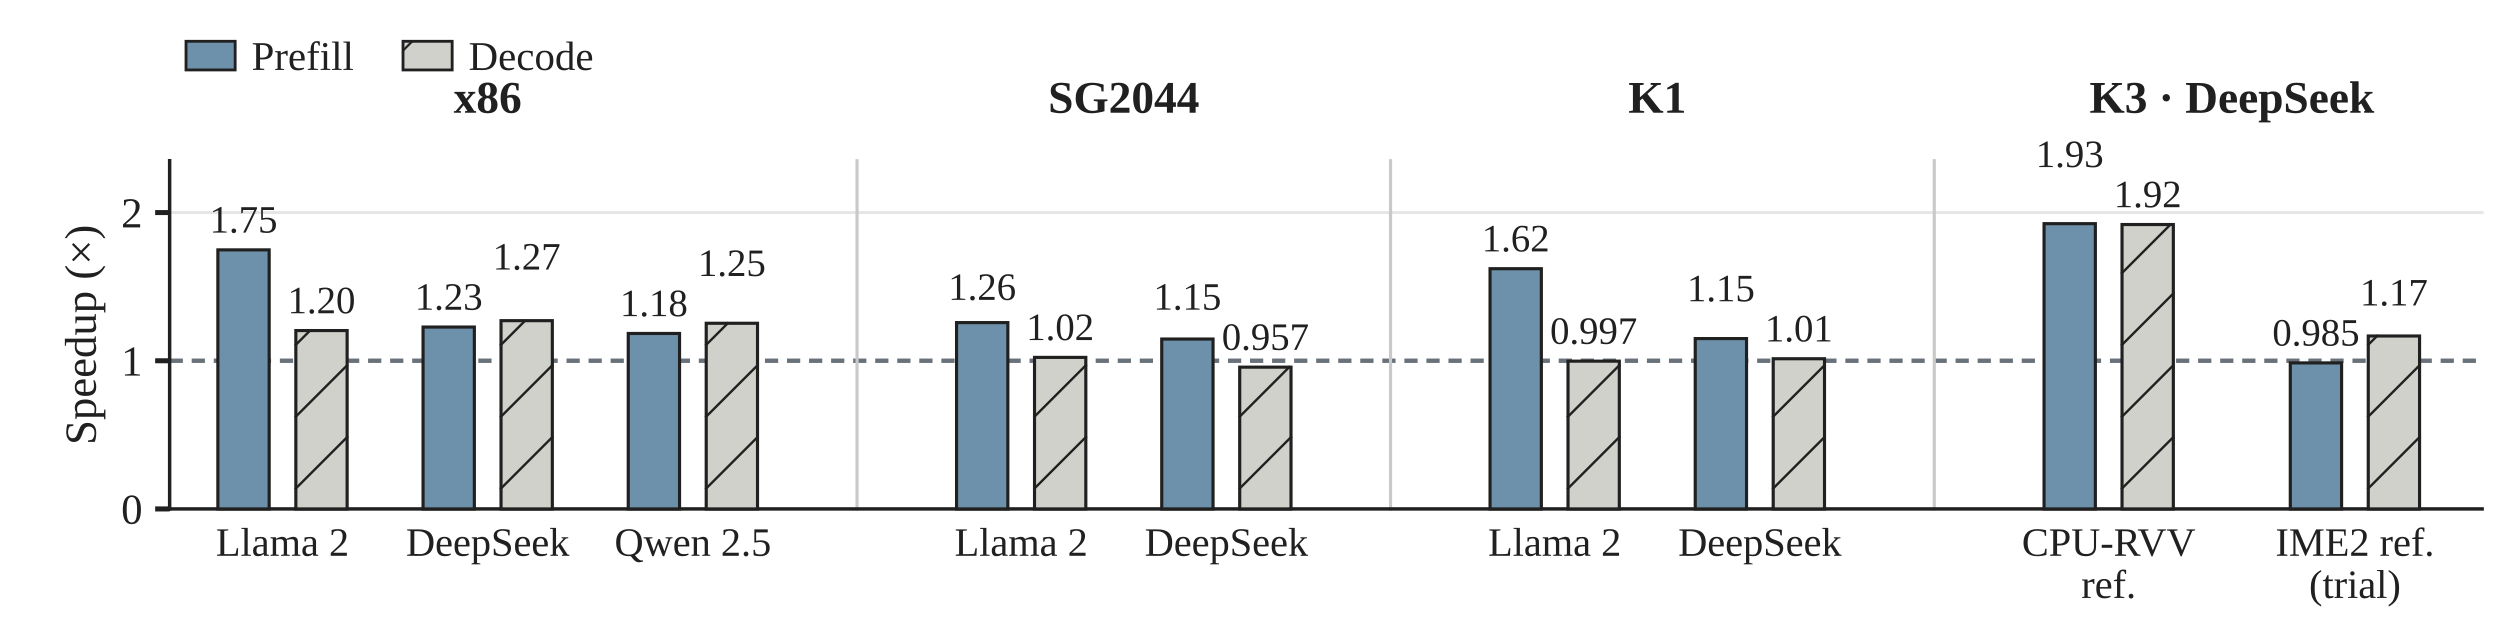
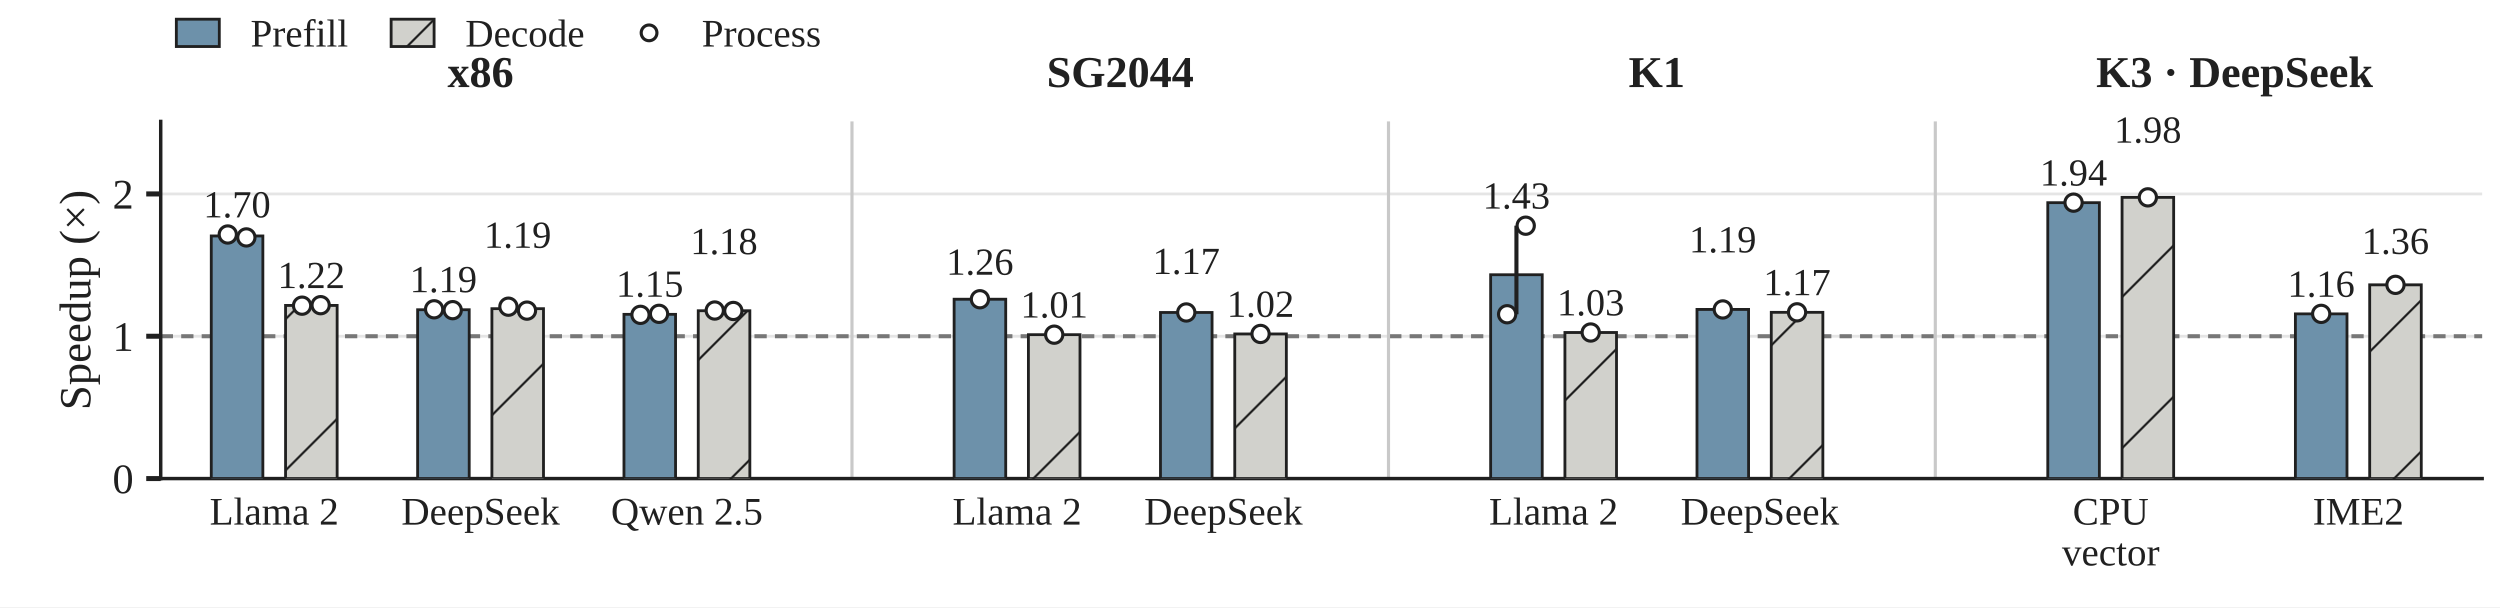
- <svg xmlns="http://www.w3.org/2000/svg" xmlns:xlink="http://www.w3.org/1999/xlink" width="396.85pt" height="102.047pt" viewBox="0 0 396.85 102.047" version="1.1">
+ <svg xmlns="http://www.w3.org/2000/svg" xmlns:xlink="http://www.w3.org/1999/xlink" width="396.85pt" height="96.378pt" viewBox="0 0 396.85 96.378" version="1.1">
  <defs>
    <style type="text/css">*{stroke-linejoin: round; stroke-linecap: butt}</style>
  </defs>
  <g id="figure_1">
    <g id="patch_1">
-       <path d="M 0 102.047 L 396.85 102.047 L 396.85 0 L 0 0 z " style="fill: #ffffff" />
+       <path d="M 0 96.378 L 396.85 96.378 L 396.85 0 L 0 0 z " style="fill: #ffffff" />
    </g>
    <g id="axes_1">
      <g id="patch_2">
-         <path d="M 26.929 80.787 L 394.016 80.787 L 394.016 25.512 L 26.929 25.512 z " style="fill: #ffffff" />
-       </g>
-       <g id="line2d_1">
-         <path d="M 26.929 33.744 L 394.016 33.744 " style="fill: none; stroke: #e5e5e5; stroke-width: 0.45; stroke-linecap: square" />
-       </g>
-       <g id="line2d_2">
-         <path d="M 26.929 57.266 L 394.016 57.266 " style="fill: none; stroke-dasharray: 2.1,1.4; stroke-dashoffset: 0; stroke: #69717a; stroke-width: 0.7" />
+         <path d="M 25.512 75.969 L 394.016 75.969 L 394.016 19.276 L 25.512 19.276 z " style="fill: #ffffff" />
      </g>
      <g id="matplotlib.axis_1">
        <g id="xtick_1">
+           <g id="line2d_1" />
+           <g id="text_1">
+             <text style="font-size: 6.2px; font-family: 'Liberation Serif'; text-anchor: middle; fill: #202020" x="43.528" y="83.271" transform="rotate(-0 43.52756 83.27072)">Llama 2</text>
+           </g>
+         </g>
+         <g id="xtick_2">
+           <g id="line2d_2" />
+           <g id="text_2">
+             <text style="font-size: 6.2px; font-family: 'Liberation Serif'; text-anchor: middle; fill: #202020" x="76.283" y="83.271" transform="rotate(-0 76.28347 83.27072)">DeepSeek</text>
+           </g>
+         </g>
+         <g id="xtick_3">
          <g id="line2d_3" />
-           <g id="text_1">
-             <text style="font-size: 6.4px; font-family: 'Liberation Serif'; text-anchor: middle; fill: #202020" x="44.844" y="88.228" transform="rotate(-0 44.84374 88.2284)">Llama 2</text>
-           </g>
-         </g>
-         <g id="xtick_2">
+           <g id="text_3">
+             <text style="font-size: 6.2px; font-family: 'Liberation Serif'; text-anchor: middle; fill: #202020" x="109.039" y="83.271" transform="rotate(-0 109.0394 83.27072)">Qwen 2.5</text>
+           </g>
+         </g>
+         <g id="xtick_4">
          <g id="line2d_4" />
-           <g id="text_2">
-             <text style="font-size: 6.4px; font-family: 'Liberation Serif'; text-anchor: middle; fill: #202020" x="77.416" y="88.228" transform="rotate(-0 77.41576 88.2284)">DeepSeek</text>
-           </g>
-         </g>
-         <g id="xtick_3">
+           <g id="text_4">
+             <text style="font-size: 6.2px; font-family: 'Liberation Serif'; text-anchor: middle; fill: #202020" x="161.449" y="83.271" transform="rotate(-0 161.4488 83.27072)">Llama 2</text>
+           </g>
+         </g>
+         <g id="xtick_5">
          <g id="line2d_5" />
-           <g id="text_3">
-             <text style="font-size: 6.4px; font-family: 'Liberation Serif'; text-anchor: middle; fill: #202020" x="109.988" y="88.228" transform="rotate(-0 109.9878 88.2284)">Qwen 2.5</text>
-           </g>
-         </g>
-         <g id="xtick_4">
+           <g id="text_5">
+             <text style="font-size: 6.2px; font-family: 'Liberation Serif'; text-anchor: middle; fill: #202020" x="194.205" y="83.271" transform="rotate(-0 194.2047 83.27072)">DeepSeek</text>
+           </g>
+         </g>
+         <g id="xtick_6">
          <g id="line2d_6" />
-           <g id="text_4">
-             <text style="font-size: 6.4px; font-family: 'Liberation Serif'; text-anchor: middle; fill: #202020" x="162.103" y="88.228" transform="rotate(-0 162.103 88.2284)">Llama 2</text>
-           </g>
-         </g>
-         <g id="xtick_5">
+           <g id="text_6">
+             <text style="font-size: 6.2px; font-family: 'Liberation Serif'; text-anchor: middle; fill: #202020" x="246.614" y="83.271" transform="rotate(-0 246.6142 83.27072)">Llama 2</text>
+           </g>
+         </g>
+         <g id="xtick_7">
          <g id="line2d_7" />
-           <g id="text_5">
-             <text style="font-size: 6.4px; font-family: 'Liberation Serif'; text-anchor: middle; fill: #202020" x="194.675" y="88.228" transform="rotate(-0 194.675 88.2284)">DeepSeek</text>
-           </g>
-         </g>
-         <g id="xtick_6">
+           <g id="text_7">
+             <text style="font-size: 6.2px; font-family: 'Liberation Serif'; text-anchor: middle; fill: #202020" x="279.37" y="83.271" transform="rotate(-0 279.3701 83.27072)">DeepSeek</text>
+           </g>
+         </g>
+         <g id="xtick_8">
          <g id="line2d_8" />
-           <g id="text_6">
-             <text style="font-size: 6.4px; font-family: 'Liberation Serif'; text-anchor: middle; fill: #202020" x="246.79" y="88.228" transform="rotate(-0 246.7902 88.2284)">Llama 2</text>
-           </g>
-         </g>
-         <g id="xtick_7">
+           <g id="text_8">
+             <text style="font-size: 6.2px; font-family: 'Liberation Serif'; fill: #202020" transform="translate(329.0246 83.27072)">CPU</text>
+             <text style="font-size: 6.2px; font-family: 'Liberation Serif'; fill: #202020" transform="translate(327.3095 89.75379)">vector</text>
+           </g>
+         </g>
+         <g id="xtick_9">
          <g id="line2d_9" />
-           <g id="text_7">
-             <text style="font-size: 6.4px; font-family: 'Liberation Serif'; text-anchor: middle; fill: #202020" x="279.362" y="88.228" transform="rotate(-0 279.3623 88.2284)">DeepSeek</text>
-           </g>
-         </g>
-         <g id="xtick_8">
-           <g id="line2d_10" />
-           <g id="text_8">
-             <text style="font-size: 6.4px; font-family: 'Liberation Serif'; fill: #202020" transform="translate(320.9437 88.2284)">CPU-RVV</text>
-             <text style="font-size: 6.4px; font-family: 'Liberation Serif'; fill: #202020" transform="translate(330.3832 94.9206)">ref.</text>
-           </g>
-         </g>
-         <g id="xtick_9">
-           <g id="line2d_11" />
          <g id="text_9">
-             <text style="font-size: 6.4px; font-family: 'Liberation Serif'; fill: #202020" transform="translate(361.2041 88.2284)">IME2 ref.</text>
-             <text style="font-size: 6.4px; font-family: 'Liberation Serif'; fill: #202020" transform="translate(366.5371 94.9206)">(trial)</text>
+             <text style="font-size: 6.2px; font-family: 'Liberation Serif'; text-anchor: middle; fill: #202020" x="374.362" y="83.271" transform="rotate(-0 374.3622 83.27072)">IME2</text>
          </g>
        </g>
      </g>
      <g id="matplotlib.axis_2">
        <g id="ytick_1">
-           <g id="line2d_12">
+           <g id="line2d_10">
+             <path d="M 25.512 75.969 L 394.016 75.969 " clip-path="url(#pd9b2d885fc)" style="fill: none; stroke: #e5e5e5; stroke-width: 0.45; stroke-linecap: square" />
+           </g>
+           <g id="line2d_11">
            <defs>
-               <path id="m39487ce506" d="M 0 0 L -2.3 0 " style="stroke: #202020; stroke-width: 0.8" />
+               <path id="m8416853379" d="M 0 0 L -2.3 0 " style="stroke: #202020; stroke-width: 0.8" />
            </defs>
            <g>
-               <use xlink:href="#m39487ce506" x="26.929" y="80.787" style="fill: #202020; stroke: #202020; stroke-width: 0.8" />
+               <use xlink:href="#m8416853379" x="25.512" y="75.969" style="fill: #202020; stroke: #202020; stroke-width: 0.8" />
            </g>
          </g>
          <g id="text_10">
-             <text style="font-size: 6.8px; font-family: 'Liberation Serif'; text-anchor: end; fill: #202020" x="22.629" y="83.147" transform="rotate(-0 22.62913 83.14668)">0</text>
+             <text style="font-size: 6.7px; font-family: 'Liberation Serif'; text-anchor: end; fill: #202020" x="21.212" y="78.293" transform="rotate(-0 21.21181 78.29309)">0</text>
          </g>
        </g>
        <g id="ytick_2">
+           <g id="line2d_12">
+             <path d="M 25.512 53.376 L 394.016 53.376 " clip-path="url(#pd9b2d885fc)" style="fill: none; stroke: #e5e5e5; stroke-width: 0.45; stroke-linecap: square" />
+           </g>
          <g id="line2d_13">
            <g>
-               <use xlink:href="#m39487ce506" x="26.929" y="57.266" style="fill: #202020; stroke: #202020; stroke-width: 0.8" />
+               <use xlink:href="#m8416853379" x="25.512" y="53.376" style="fill: #202020; stroke: #202020; stroke-width: 0.8" />
            </g>
          </g>
          <g id="text_11">
-             <text style="font-size: 6.8px; font-family: 'Liberation Serif'; text-anchor: end; fill: #202020" x="22.629" y="59.625" transform="rotate(-0 22.62913 59.62515)">1</text>
+             <text style="font-size: 6.7px; font-family: 'Liberation Serif'; text-anchor: end; fill: #202020" x="21.212" y="55.7" transform="rotate(-0 21.21181 55.70038)">1</text>
          </g>
        </g>
        <g id="ytick_3">
          <g id="line2d_14">
+             <path d="M 25.512 30.783 L 394.016 30.783 " clip-path="url(#pd9b2d885fc)" style="fill: none; stroke: #e5e5e5; stroke-width: 0.45; stroke-linecap: square" />
+           </g>
+           <g id="line2d_15">
            <g>
-               <use xlink:href="#m39487ce506" x="26.929" y="33.744" style="fill: #202020; stroke: #202020; stroke-width: 0.8" />
+               <use xlink:href="#m8416853379" x="25.512" y="30.783" style="fill: #202020; stroke: #202020; stroke-width: 0.8" />
            </g>
          </g>
          <g id="text_12">
-             <text style="font-size: 6.8px; font-family: 'Liberation Serif'; text-anchor: end; fill: #202020" x="22.629" y="36.104" transform="rotate(-0 22.62913 36.10363)">2</text>
+             <text style="font-size: 6.7px; font-family: 'Liberation Serif'; text-anchor: end; fill: #202020" x="21.212" y="33.108" transform="rotate(-0 21.21181 33.10766)">2</text>
          </g>
        </g>
        <g id="text_13">
-           <text style="font-size: 7.1px; font-family: 'Liberation Serif'; text-anchor: middle; fill: #202020" x="15.217" y="53.15" transform="rotate(-90 15.21706 53.14961)">Speedup (×)</text>
-         </g>
-       </g>
-       <g id="line2d_15">
-         <path d="M 136.045 80.787 L 136.045 25.512 " style="fill: none; stroke: #c9c9c9; stroke-width: 0.5; stroke-linecap: square" />
+           <text style="font-size: 7.1px; font-family: 'Liberation Serif'; text-anchor: middle; fill: #202020" x="14.35" y="47.622" transform="rotate(-90 14.34973 47.62205)">Speedup (×)</text>
+         </g>
      </g>
      <g id="line2d_16">
-         <path d="M 220.733 80.787 L 220.733 25.512 " style="fill: none; stroke: #c9c9c9; stroke-width: 0.5; stroke-linecap: square" />
+         <path d="M 25.512 53.376 L 394.016 53.376 " clip-path="url(#pd9b2d885fc)" style="fill: none; stroke-dasharray: 1.95,1.3; stroke-dashoffset: 0; stroke: #777777; stroke-width: 0.65" />
      </g>
      <g id="line2d_17">
-         <path d="M 307.048 80.787 L 307.048 25.512 " style="fill: none; stroke: #c9c9c9; stroke-width: 0.5; stroke-linecap: square" />
+         <path d="M 135.244 75.969 L 135.244 19.276 " clip-path="url(#pd9b2d885fc)" style="fill: none; stroke: #c9c9c9; stroke-width: 0.5; stroke-linecap: square" />
+       </g>
+       <g id="line2d_18">
+         <path d="M 220.409 75.969 L 220.409 19.276 " clip-path="url(#pd9b2d885fc)" style="fill: none; stroke: #c9c9c9; stroke-width: 0.5; stroke-linecap: square" />
+       </g>
+       <g id="line2d_19">
+         <path d="M 307.213 75.969 L 307.213 19.276 " clip-path="url(#pd9b2d885fc)" style="fill: none; stroke: #c9c9c9; stroke-width: 0.5; stroke-linecap: square" />
      </g>
      <g id="patch_3">
-         <path d="M 26.929 80.787 L 26.929 25.512 " style="fill: none; stroke: #202020; stroke-width: 0.55; stroke-linejoin: miter; stroke-linecap: square" />
+         <path d="M 25.512 75.969 L 25.512 19.276 " style="fill: none; stroke: #202020; stroke-width: 0.55; stroke-linejoin: miter; stroke-linecap: square" />
      </g>
      <g id="patch_4">
-         <path d="M 26.929 80.787 L 394.016 80.787 " style="fill: none; stroke: #202020; stroke-width: 0.55; stroke-linejoin: miter; stroke-linecap: square" />
+         <path d="M 25.512 75.969 L 394.016 75.969 " style="fill: none; stroke: #202020; stroke-width: 0.55; stroke-linejoin: miter; stroke-linecap: square" />
      </g>
      <g id="patch_5">
-         <path d="M 34.584 80.787 L 42.727 80.787 L 42.727 39.665 L 34.584 39.665 z " style="fill: #6d91aa; stroke: #202020; stroke-width: 0.5; stroke-linejoin: miter" />
+         <path d="M 33.537 75.969 L 41.726 75.969 L 41.726 37.456 L 33.537 37.456 z " clip-path="url(#pd9b2d885fc)" style="fill: #6d91aa; stroke: #202020; stroke-width: 0.45; stroke-linejoin: miter" />
+       </g>
+       <g id="text_14">
+         <text style="font-size: 6.1px; font-family: 'Liberation Serif'; text-anchor: middle; fill: #202020" x="37.631" y="34.507" transform="rotate(-0 37.6315 34.50737)">1.70</text>
      </g>
      <g id="patch_6">
-         <path d="M 46.961 80.787 L 55.104 80.787 L 55.104 52.474 L 46.961 52.474 z " style="fill: #d1d1cc; stroke: #202020; stroke-width: 0.5; stroke-linejoin: miter" />
+         <path d="M 45.329 75.969 L 53.518 75.969 L 53.518 48.484 L 45.329 48.484 z " clip-path="url(#pd9b2d885fc)" style="fill: url(#h1da910741b); stroke: #202020; stroke-width: 0.45; stroke-linejoin: miter" />
+       </g>
+       <g id="text_15">
+         <text style="font-size: 6.1px; font-family: 'Liberation Serif'; text-anchor: middle; fill: #202020" x="49.424" y="45.727" transform="rotate(-0 49.42362 45.72725)">1.22</text>
      </g>
      <g id="patch_7">
-         <path d="M 67.156 80.787 L 75.299 80.787 L 75.299 51.916 L 67.156 51.916 z " style="fill: #6d91aa; stroke: #202020; stroke-width: 0.5; stroke-linejoin: miter" />
+         <path d="M 66.293 75.969 L 74.482 75.969 L 74.482 49.166 L 66.293 49.166 z " clip-path="url(#pd9b2d885fc)" style="fill: #6d91aa; stroke: #202020; stroke-width: 0.45; stroke-linejoin: miter" />
+       </g>
+       <g id="text_16">
+         <text style="font-size: 6.1px; font-family: 'Liberation Serif'; text-anchor: middle; fill: #202020" x="70.387" y="46.381" transform="rotate(-0 70.3874 46.38056)">1.19</text>
      </g>
      <g id="patch_8">
-         <path d="M 79.533 80.787 L 87.676 80.787 L 87.676 50.902 L 79.533 50.902 z " style="fill: #d1d1cc; stroke: #202020; stroke-width: 0.5; stroke-linejoin: miter" />
+         <path d="M 78.085 75.969 L 86.274 75.969 L 86.274 48.997 L 78.085 48.997 z " clip-path="url(#pd9b2d885fc)" style="fill: url(#h1da910741b); stroke: #202020; stroke-width: 0.45; stroke-linejoin: miter" />
+       </g>
+       <g id="text_17">
+         <text style="font-size: 6.1px; font-family: 'Liberation Serif'; text-anchor: middle; fill: #202020" x="82.18" y="39.333" transform="rotate(-0 82.17953 39.33275)">1.19</text>
      </g>
      <g id="patch_9">
-         <path d="M 99.728 80.787 L 107.871 80.787 L 107.871 52.935 L 99.728 52.935 z " style="fill: #6d91aa; stroke: #202020; stroke-width: 0.5; stroke-linejoin: miter" />
+         <path d="M 99.049 75.969 L 107.238 75.969 L 107.238 49.898 L 99.049 49.898 z " clip-path="url(#pd9b2d885fc)" style="fill: #6d91aa; stroke: #202020; stroke-width: 0.45; stroke-linejoin: miter" />
+       </g>
+       <g id="text_18">
+         <text style="font-size: 6.1px; font-family: 'Liberation Serif'; text-anchor: middle; fill: #202020" x="103.143" y="47.101" transform="rotate(-0 103.1433 47.10146)">1.15</text>
      </g>
      <g id="patch_10">
-         <path d="M 112.105 80.787 L 120.248 80.787 L 120.248 51.315 L 112.105 51.315 z " style="fill: #d1d1cc; stroke: #202020; stroke-width: 0.5; stroke-linejoin: miter" />
+         <path d="M 110.841 75.969 L 119.03 75.969 L 119.03 49.328 L 110.841 49.328 z " clip-path="url(#pd9b2d885fc)" style="fill: url(#h1da910741b); stroke: #202020; stroke-width: 0.45; stroke-linejoin: miter" />
+       </g>
+       <g id="text_19">
+         <text style="font-size: 6.1px; font-family: 'Liberation Serif'; text-anchor: middle; fill: #202020" x="114.935" y="40.343" transform="rotate(-0 114.9354 40.34255)">1.18</text>
      </g>
      <g id="patch_11">
-         <path d="M 151.843 80.787 L 159.986 80.787 L 159.986 51.21 L 151.843 51.21 z " style="fill: #6d91aa; stroke: #202020; stroke-width: 0.5; stroke-linejoin: miter" />
+         <path d="M 151.458 75.969 L 159.647 75.969 L 159.647 47.502 L 151.458 47.502 z " clip-path="url(#pd9b2d885fc)" style="fill: #6d91aa; stroke: #202020; stroke-width: 0.45; stroke-linejoin: miter" />
+       </g>
+       <g id="text_20">
+         <text style="font-size: 6.1px; font-family: 'Liberation Serif'; text-anchor: middle; fill: #202020" x="155.553" y="43.607" transform="rotate(-0 155.5528 43.60665)">1.26</text>
      </g>
      <g id="patch_12">
-         <path d="M 164.22 80.787 L 172.363 80.787 L 172.363 56.732 L 164.22 56.732 z " style="fill: #d1d1cc; stroke: #202020; stroke-width: 0.5; stroke-linejoin: miter" />
+         <path d="M 163.25 75.969 L 171.439 75.969 L 171.439 53.126 L 163.25 53.126 z " clip-path="url(#pd9b2d885fc)" style="fill: url(#h1da910741b); stroke: #202020; stroke-width: 0.45; stroke-linejoin: miter" />
+       </g>
+       <g id="text_21">
+         <text style="font-size: 6.1px; font-family: 'Liberation Serif'; text-anchor: middle; fill: #202020" x="167.345" y="50.41" transform="rotate(-0 167.3449 50.4098)">1.01</text>
      </g>
      <g id="patch_13">
-         <path d="M 184.415 80.787 L 192.558 80.787 L 192.558 53.818 L 184.415 53.818 z " style="fill: #6d91aa; stroke: #202020; stroke-width: 0.5; stroke-linejoin: miter" />
+         <path d="M 184.214 75.969 L 192.403 75.969 L 192.403 49.601 L 184.214 49.601 z " clip-path="url(#pd9b2d885fc)" style="fill: #6d91aa; stroke: #202020; stroke-width: 0.45; stroke-linejoin: miter" />
+       </g>
+       <g id="text_22">
+         <text style="font-size: 6.1px; font-family: 'Liberation Serif'; text-anchor: middle; fill: #202020" x="188.309" y="43.491" transform="rotate(-0 188.3087 43.49142)">1.17</text>
      </g>
      <g id="patch_14">
-         <path d="M 196.792 80.787 L 204.935 80.787 L 204.935 58.281 L 196.792 58.281 z " style="fill: #d1d1cc; stroke: #202020; stroke-width: 0.5; stroke-linejoin: miter" />
+         <path d="M 196.006 75.969 L 204.195 75.969 L 204.195 53.011 L 196.006 53.011 z " clip-path="url(#pd9b2d885fc)" style="fill: url(#h1da910741b); stroke: #202020; stroke-width: 0.45; stroke-linejoin: miter" />
+       </g>
+       <g id="text_23">
+         <text style="font-size: 6.1px; font-family: 'Liberation Serif'; text-anchor: middle; fill: #202020" x="200.101" y="50.295" transform="rotate(-0 200.1008 50.29457)">1.02</text>
      </g>
      <g id="patch_15">
-         <path d="M 236.53 80.787 L 244.673 80.787 L 244.673 42.653 L 236.53 42.653 z " style="fill: #6d91aa; stroke: #202020; stroke-width: 0.5; stroke-linejoin: miter" />
+         <path d="M 236.624 75.969 L 244.813 75.969 L 244.813 43.61 L 236.624 43.61 z " clip-path="url(#pd9b2d885fc)" style="fill: #6d91aa; stroke: #202020; stroke-width: 0.45; stroke-linejoin: miter" />
+       </g>
+       <g id="text_24">
+         <text style="font-size: 6.1px; font-family: 'Liberation Serif'; text-anchor: middle; fill: #202020" x="240.718" y="33.111" transform="rotate(-0 240.7181 33.11062)">1.43</text>
      </g>
      <g id="patch_16">
-         <path d="M 248.907 80.787 L 257.05 80.787 L 257.05 57.33 L 248.907 57.33 z " style="fill: #d1d1cc; stroke: #202020; stroke-width: 0.5; stroke-linejoin: miter" />
+         <path d="M 248.416 75.969 L 256.605 75.969 L 256.605 52.782 L 248.416 52.782 z " clip-path="url(#pd9b2d885fc)" style="fill: url(#h1da910741b); stroke: #202020; stroke-width: 0.45; stroke-linejoin: miter" />
+       </g>
+       <g id="text_25">
+         <text style="font-size: 6.1px; font-family: 'Liberation Serif'; text-anchor: middle; fill: #202020" x="252.51" y="50.066" transform="rotate(-0 252.5102 50.066)">1.03</text>
      </g>
      <g id="patch_17">
-         <path d="M 269.102 80.787 L 277.245 80.787 L 277.245 53.745 L 269.102 53.745 z " style="fill: #6d91aa; stroke: #202020; stroke-width: 0.5; stroke-linejoin: miter" />
+         <path d="M 269.38 75.969 L 277.569 75.969 L 277.569 49.122 L 269.38 49.122 z " clip-path="url(#pd9b2d885fc)" style="fill: #6d91aa; stroke: #202020; stroke-width: 0.45; stroke-linejoin: miter" />
+       </g>
+       <g id="text_26">
+         <text style="font-size: 6.1px; font-family: 'Liberation Serif'; text-anchor: middle; fill: #202020" x="273.474" y="40.059" transform="rotate(-0 273.474 40.05885)">1.19</text>
      </g>
      <g id="patch_18">
-         <path d="M 281.479 80.787 L 289.622 80.787 L 289.622 56.948 L 281.479 56.948 z " style="fill: #d1d1cc; stroke: #202020; stroke-width: 0.5; stroke-linejoin: miter" />
+         <path d="M 281.172 75.969 L 289.361 75.969 L 289.361 49.578 L 281.172 49.578 z " clip-path="url(#pd9b2d885fc)" style="fill: url(#h1da910741b); stroke: #202020; stroke-width: 0.45; stroke-linejoin: miter" />
+       </g>
+       <g id="text_27">
+         <text style="font-size: 6.1px; font-family: 'Liberation Serif'; text-anchor: middle; fill: #202020" x="285.266" y="46.862" transform="rotate(-0 285.2661 46.862)">1.17</text>
      </g>
      <g id="patch_19">
-         <path d="M 324.474 80.787 L 332.617 80.787 L 332.617 35.504 L 324.474 35.504 z " style="fill: #6d91aa; stroke: #202020; stroke-width: 0.5; stroke-linejoin: miter" />
+         <path d="M 325.065 75.969 L 333.254 75.969 L 333.254 32.17 L 325.065 32.17 z " clip-path="url(#pd9b2d885fc)" style="fill: #6d91aa; stroke: #202020; stroke-width: 0.45; stroke-linejoin: miter" />
+       </g>
+       <g id="text_28">
+         <text style="font-size: 6.1px; font-family: 'Liberation Serif'; text-anchor: middle; fill: #202020" x="329.159" y="29.453" transform="rotate(-0 329.1591 29.4531)">1.94</text>
      </g>
      <g id="patch_20">
-         <path d="M 336.852 80.787 L 344.995 80.787 L 344.995 35.642 L 336.852 35.642 z " style="fill: #d1d1cc; stroke: #202020; stroke-width: 0.5; stroke-linejoin: miter" />
+         <path d="M 336.857 75.969 L 345.046 75.969 L 345.046 31.328 L 336.857 31.328 z " clip-path="url(#pd9b2d885fc)" style="fill: url(#h1da910741b); stroke: #202020; stroke-width: 0.45; stroke-linejoin: miter" />
+       </g>
+       <g id="text_29">
+         <text style="font-size: 6.1px; font-family: 'Liberation Serif'; text-anchor: middle; fill: #202020" x="340.951" y="22.65" transform="rotate(-0 340.9512 22.64995)">1.98</text>
      </g>
      <g id="patch_21">
-         <path d="M 363.561 80.787 L 371.704 80.787 L 371.704 57.608 L 363.561 57.608 z " style="fill: #6d91aa; stroke: #202020; stroke-width: 0.5; stroke-linejoin: miter" />
+         <path d="M 364.372 75.969 L 372.561 75.969 L 372.561 49.823 L 364.372 49.823 z " clip-path="url(#pd9b2d885fc)" style="fill: #6d91aa; stroke: #202020; stroke-width: 0.45; stroke-linejoin: miter" />
+       </g>
+       <g id="text_30">
+         <text style="font-size: 6.1px; font-family: 'Liberation Serif'; text-anchor: middle; fill: #202020" x="368.466" y="47.107" transform="rotate(-0 368.4661 47.10667)">1.16</text>
      </g>
      <g id="patch_22">
-         <path d="M 375.938 80.787 L 384.081 80.787 L 384.081 53.336 L 375.938 53.336 z " style="fill: #d1d1cc; stroke: #202020; stroke-width: 0.5; stroke-linejoin: miter" />
-       </g>
-       <g id="text_14">
-         <text style="font-weight: 700; font-size: 7.2px; font-family: 'Liberation Serif'; text-anchor: middle; fill: #202020" x="77.416" y="17.898" transform="rotate(-0 77.41576 17.89812)">x86</text>
-       </g>
-       <g id="text_15">
-         <text style="font-weight: 700; font-size: 7.2px; font-family: 'Liberation Serif'; text-anchor: middle; fill: #202020" x="178.389" y="17.898" transform="rotate(-0 178.389 17.89812)">SG2044</text>
-       </g>
-       <g id="text_16">
-         <text style="font-weight: 700; font-size: 7.2px; font-family: 'Liberation Serif'; text-anchor: middle; fill: #202020" x="263.076" y="17.898" transform="rotate(-0 263.0762 17.89812)">K1</text>
-       </g>
-       <g id="text_17">
-         <text style="font-weight: 700; font-size: 7.2px; font-family: 'Liberation Serif'; text-anchor: middle; fill: #202020" x="354.278" y="17.898" transform="rotate(-0 354.2779 17.89812)">K3 · DeepSeek</text>
-       </g>
-       <g id="line2d_18">
-         <path d="M 46.961 77.53 L 55.104 69.387 " style="fill: none; stroke: #202020; stroke-width: 0.38; stroke-linecap: square" />
-       </g>
-       <g id="line2d_19">
-         <path d="M 46.961 66.13 L 55.104 57.987 " style="fill: none; stroke: #202020; stroke-width: 0.38; stroke-linecap: square" />
+         <path d="M 376.164 75.969 L 384.353 75.969 L 384.353 45.216 L 376.164 45.216 z " clip-path="url(#pd9b2d885fc)" style="fill: url(#h1da910741b); stroke: #202020; stroke-width: 0.45; stroke-linejoin: miter" />
+       </g>
+       <g id="text_31">
+         <text style="font-size: 6.1px; font-family: 'Liberation Serif'; text-anchor: middle; fill: #202020" x="380.258" y="40.304" transform="rotate(-0 380.2583 40.30352)">1.36</text>
+       </g>
+       <g id="text_32">
+         <text style="font-weight: 700; font-size: 7px; font-family: 'Liberation Serif'; text-anchor: middle; fill: #202020" x="76.283" y="13.816" transform="rotate(-0 76.28347 13.8163)">x86</text>
+       </g>
+       <g id="text_33">
+         <text style="font-weight: 700; font-size: 7px; font-family: 'Liberation Serif'; text-anchor: middle; fill: #202020" x="177.827" y="13.816" transform="rotate(-0 177.8268 13.8163)">SG2044</text>
+       </g>
+       <g id="text_34">
+         <text style="font-weight: 700; font-size: 7px; font-family: 'Liberation Serif'; text-anchor: middle; fill: #202020" x="262.992" y="13.816" transform="rotate(-0 262.9921 13.8163)">K1</text>
+       </g>
+       <g id="text_35">
+         <text style="font-weight: 700; font-size: 7px; font-family: 'Liberation Serif'; text-anchor: middle; fill: #202020" x="354.709" y="13.816" transform="rotate(-0 354.7087 13.8163)">K3 · DeepSeek</text>
+       </g>
+       <g id="LineCollection_1">
+         <path d="M 37.631 37.688 L 37.631 37.224 " clip-path="url(#pd9b2d885fc)" style="fill: none; stroke: #202020; stroke-width: 0.65" />
+       </g>
+       <g id="LineCollection_2">
+         <path d="M 49.424 48.523 L 49.424 48.444 " clip-path="url(#pd9b2d885fc)" style="fill: none; stroke: #202020; stroke-width: 0.65" />
+       </g>
+       <g id="LineCollection_3">
+         <path d="M 70.387 49.234 L 70.387 49.097 " clip-path="url(#pd9b2d885fc)" style="fill: none; stroke: #202020; stroke-width: 0.65" />
+       </g>
+       <g id="LineCollection_4">
+         <path d="M 82.18 49.307 L 82.18 48.684 " clip-path="url(#pd9b2d885fc)" style="fill: none; stroke: #202020; stroke-width: 0.65" />
+       </g>
+       <g id="LineCollection_5">
+         <path d="M 103.143 49.978 L 103.143 49.818 " clip-path="url(#pd9b2d885fc)" style="fill: none; stroke: #202020; stroke-width: 0.65" />
+       </g>
+       <g id="LineCollection_6">
+         <path d="M 114.935 49.363 L 114.935 49.292 " clip-path="url(#pd9b2d885fc)" style="fill: none; stroke: #202020; stroke-width: 0.65" />
+       </g>
+       <g id="LineCollection_7">
+         <path d="M 240.718 49.884 L 240.718 35.827 " clip-path="url(#pd9b2d885fc)" style="fill: none; stroke: #202020; stroke-width: 0.65" />
+       </g>
+       <g id="PathCollection_1">
+         <defs>
+           <path id="m5f2b4c9218" d="M 0 1.369 C 0.363 1.369 0.711 1.225 0.968 0.968 C 1.225 0.711 1.369 0.363 1.369 0 C 1.369 -0.363 1.225 -0.711 0.968 -0.968 C 0.711 -1.225 0.363 -1.369 0 -1.369 C -0.363 -1.369 -0.711 -1.225 -0.968 -0.968 C -1.225 -0.711 -1.369 -0.363 -1.369 0 C -1.369 0.363 -1.225 0.711 -0.968 0.968 C -0.711 1.225 -0.363 1.369 0 1.369 z " style="stroke: #202020; stroke-width: 0.5" />
+         </defs>
+         <g clip-path="url(#pd9b2d885fc)">
+           <use xlink:href="#m5f2b4c9218" x="36.157" y="37.224" style="fill: #ffffff; stroke: #202020; stroke-width: 0.5" />
+           <use xlink:href="#m5f2b4c9218" x="39.106" y="37.688" style="fill: #ffffff; stroke: #202020; stroke-width: 0.5" />
+         </g>
+       </g>
+       <g id="PathCollection_2">
+         <g clip-path="url(#pd9b2d885fc)">
+           <use xlink:href="#m5f2b4c9218" x="47.95" y="48.523" style="fill: #ffffff; stroke: #202020; stroke-width: 0.5" />
+           <use xlink:href="#m5f2b4c9218" x="50.898" y="48.444" style="fill: #ffffff; stroke: #202020; stroke-width: 0.5" />
+         </g>
+       </g>
+       <g id="PathCollection_3">
+         <g clip-path="url(#pd9b2d885fc)">
+           <use xlink:href="#m5f2b4c9218" x="68.913" y="49.097" style="fill: #ffffff; stroke: #202020; stroke-width: 0.5" />
+           <use xlink:href="#m5f2b4c9218" x="71.861" y="49.234" style="fill: #ffffff; stroke: #202020; stroke-width: 0.5" />
+         </g>
+       </g>
+       <g id="PathCollection_4">
+         <g clip-path="url(#pd9b2d885fc)">
+           <use xlink:href="#m5f2b4c9218" x="80.706" y="48.684" style="fill: #ffffff; stroke: #202020; stroke-width: 0.5" />
+           <use xlink:href="#m5f2b4c9218" x="83.654" y="49.307" style="fill: #ffffff; stroke: #202020; stroke-width: 0.5" />
+         </g>
+       </g>
+       <g id="PathCollection_5">
+         <g clip-path="url(#pd9b2d885fc)">
+           <use xlink:href="#m5f2b4c9218" x="101.669" y="49.978" style="fill: #ffffff; stroke: #202020; stroke-width: 0.5" />
+           <use xlink:href="#m5f2b4c9218" x="104.617" y="49.818" style="fill: #ffffff; stroke: #202020; stroke-width: 0.5" />
+         </g>
+       </g>
+       <g id="PathCollection_6">
+         <g clip-path="url(#pd9b2d885fc)">
+           <use xlink:href="#m5f2b4c9218" x="113.461" y="49.292" style="fill: #ffffff; stroke: #202020; stroke-width: 0.5" />
+           <use xlink:href="#m5f2b4c9218" x="116.409" y="49.363" style="fill: #ffffff; stroke: #202020; stroke-width: 0.5" />
+         </g>
+       </g>
+       <g id="PathCollection_7">
+         <g clip-path="url(#pd9b2d885fc)">
+           <use xlink:href="#m5f2b4c9218" x="155.553" y="47.502" style="fill: #ffffff; stroke: #202020; stroke-width: 0.5" />
+         </g>
+       </g>
+       <g id="PathCollection_8">
+         <g clip-path="url(#pd9b2d885fc)">
+           <use xlink:href="#m5f2b4c9218" x="167.345" y="53.126" style="fill: #ffffff; stroke: #202020; stroke-width: 0.5" />
+         </g>
+       </g>
+       <g id="PathCollection_9">
+         <g clip-path="url(#pd9b2d885fc)">
+           <use xlink:href="#m5f2b4c9218" x="188.309" y="49.601" style="fill: #ffffff; stroke: #202020; stroke-width: 0.5" />
+         </g>
+       </g>
+       <g id="PathCollection_10">
+         <g clip-path="url(#pd9b2d885fc)">
+           <use xlink:href="#m5f2b4c9218" x="200.101" y="53.011" style="fill: #ffffff; stroke: #202020; stroke-width: 0.5" />
+         </g>
+       </g>
+       <g id="PathCollection_11">
+         <g clip-path="url(#pd9b2d885fc)">
+           <use xlink:href="#m5f2b4c9218" x="239.244" y="49.884" style="fill: #ffffff; stroke: #202020; stroke-width: 0.5" />
+           <use xlink:href="#m5f2b4c9218" x="242.192" y="35.827" style="fill: #ffffff; stroke: #202020; stroke-width: 0.5" />
+         </g>
+       </g>
+       <g id="PathCollection_12">
+         <g clip-path="url(#pd9b2d885fc)">
+           <use xlink:href="#m5f2b4c9218" x="252.51" y="52.782" style="fill: #ffffff; stroke: #202020; stroke-width: 0.5" />
+         </g>
+       </g>
+       <g id="PathCollection_13">
+         <g clip-path="url(#pd9b2d885fc)">
+           <use xlink:href="#m5f2b4c9218" x="273.474" y="49.122" style="fill: #ffffff; stroke: #202020; stroke-width: 0.5" />
+         </g>
+       </g>
+       <g id="PathCollection_14">
+         <g clip-path="url(#pd9b2d885fc)">
+           <use xlink:href="#m5f2b4c9218" x="285.266" y="49.578" style="fill: #ffffff; stroke: #202020; stroke-width: 0.5" />
+         </g>
+       </g>
+       <g id="PathCollection_15">
+         <g clip-path="url(#pd9b2d885fc)">
+           <use xlink:href="#m5f2b4c9218" x="329.159" y="32.17" style="fill: #ffffff; stroke: #202020; stroke-width: 0.5" />
+         </g>
+       </g>
+       <g id="PathCollection_16">
+         <g clip-path="url(#pd9b2d885fc)">
+           <use xlink:href="#m5f2b4c9218" x="340.951" y="31.328" style="fill: #ffffff; stroke: #202020; stroke-width: 0.5" />
+         </g>
+       </g>
+       <g id="PathCollection_17">
+         <g clip-path="url(#pd9b2d885fc)">
+           <use xlink:href="#m5f2b4c9218" x="368.466" y="49.823" style="fill: #ffffff; stroke: #202020; stroke-width: 0.5" />
+         </g>
+       </g>
+       <g id="PathCollection_18">
+         <g clip-path="url(#pd9b2d885fc)">
+           <use xlink:href="#m5f2b4c9218" x="380.258" y="45.216" style="fill: #ffffff; stroke: #202020; stroke-width: 0.5" />
+         </g>
+       </g>
+     </g>
+     <g id="legend_1">
+       <g id="patch_23">
+         <path d="M 27.992 7.387 L 34.812 7.387 L 34.812 3.047 L 27.992 3.047 z " style="fill: #6d91aa; stroke: #202020; stroke-width: 0.45; stroke-linejoin: miter" />
+       </g>
+       <g id="text_36">
+         <text style="font-size: 6.2px; font-family: 'Liberation Serif'; text-anchor: start; fill: #202020" x="39.772" y="7.387" transform="rotate(-0 39.77181 7.386929)">Prefill</text>
+       </g>
+       <g id="patch_24">
+         <path d="M 62.088 7.387 L 68.908 7.387 L 68.908 3.047 L 62.088 3.047 z " style="fill: url(#h1da910741b); stroke: #202020; stroke-width: 0.45; stroke-linejoin: miter" />
+       </g>
+       <g id="text_37">
+         <text style="font-size: 6.2px; font-family: 'Liberation Serif'; text-anchor: start; fill: #202020" x="73.868" y="7.387" transform="rotate(-0 73.86794 7.386929)">Decode</text>
      </g>
      <g id="line2d_20">
-         <path d="M 46.961 54.73 L 49.217 52.474 " style="fill: none; stroke: #202020; stroke-width: 0.38; stroke-linecap: square" />
-       </g>
-       <g id="line2d_21">
-         <path d="M 79.533 77.53 L 87.676 69.387 " style="fill: none; stroke: #202020; stroke-width: 0.38; stroke-linecap: square" />
-       </g>
-       <g id="line2d_22">
-         <path d="M 79.533 66.13 L 87.676 57.987 " style="fill: none; stroke: #202020; stroke-width: 0.38; stroke-linecap: square" />
-       </g>
-       <g id="line2d_23">
-         <path d="M 79.533 54.73 L 83.361 50.902 " style="fill: none; stroke: #202020; stroke-width: 0.38; stroke-linecap: square" />
-       </g>
-       <g id="line2d_24">
-         <path d="M 112.105 77.53 L 120.248 69.387 " style="fill: none; stroke: #202020; stroke-width: 0.38; stroke-linecap: square" />
-       </g>
-       <g id="line2d_25">
-         <path d="M 112.105 66.13 L 120.248 57.987 " style="fill: none; stroke: #202020; stroke-width: 0.38; stroke-linecap: square" />
-       </g>
-       <g id="line2d_26">
-         <path d="M 112.105 54.73 L 115.52 51.315 " style="fill: none; stroke: #202020; stroke-width: 0.38; stroke-linecap: square" />
-       </g>
-       <g id="line2d_27">
-         <path d="M 164.22 77.53 L 172.363 69.387 " style="fill: none; stroke: #202020; stroke-width: 0.38; stroke-linecap: square" />
-       </g>
-       <g id="line2d_28">
-         <path d="M 164.22 66.13 L 172.363 57.987 " style="fill: none; stroke: #202020; stroke-width: 0.38; stroke-linecap: square" />
-       </g>
-       <g id="line2d_29">
-         <path d="M 196.792 77.53 L 204.935 69.387 " style="fill: none; stroke: #202020; stroke-width: 0.38; stroke-linecap: square" />
-       </g>
-       <g id="line2d_30">
-         <path d="M 196.792 66.13 L 204.641 58.281 " style="fill: none; stroke: #202020; stroke-width: 0.38; stroke-linecap: square" />
-       </g>
-       <g id="line2d_31">
-         <path d="M 248.907 77.53 L 257.05 69.387 " style="fill: none; stroke: #202020; stroke-width: 0.38; stroke-linecap: square" />
-       </g>
-       <g id="line2d_32">
-         <path d="M 248.907 66.13 L 257.05 57.987 " style="fill: none; stroke: #202020; stroke-width: 0.38; stroke-linecap: square" />
-       </g>
-       <g id="line2d_33">
-         <path d="M 281.479 77.53 L 289.622 69.387 " style="fill: none; stroke: #202020; stroke-width: 0.38; stroke-linecap: square" />
-       </g>
-       <g id="line2d_34">
-         <path d="M 281.479 66.13 L 289.622 57.987 " style="fill: none; stroke: #202020; stroke-width: 0.38; stroke-linecap: square" />
-       </g>
-       <g id="line2d_35">
-         <path d="M 336.852 77.53 L 344.995 69.387 " style="fill: none; stroke: #202020; stroke-width: 0.38; stroke-linecap: square" />
-       </g>
-       <g id="line2d_36">
-         <path d="M 336.852 66.13 L 344.995 57.987 " style="fill: none; stroke: #202020; stroke-width: 0.38; stroke-linecap: square" />
-       </g>
-       <g id="line2d_37">
-         <path d="M 336.852 54.73 L 344.995 46.587 " style="fill: none; stroke: #202020; stroke-width: 0.38; stroke-linecap: square" />
-       </g>
-       <g id="line2d_38">
-         <path d="M 336.852 43.33 L 344.539 35.642 " style="fill: none; stroke: #202020; stroke-width: 0.38; stroke-linecap: square" />
-       </g>
-       <g id="line2d_39">
-         <path d="M 375.938 77.53 L 384.081 69.387 " style="fill: none; stroke: #202020; stroke-width: 0.38; stroke-linecap: square" />
-       </g>
-       <g id="line2d_40">
-         <path d="M 375.938 66.13 L 384.081 57.987 " style="fill: none; stroke: #202020; stroke-width: 0.38; stroke-linecap: square" />
-       </g>
-       <g id="line2d_41">
-         <path d="M 375.938 54.73 L 377.332 53.336 " style="fill: none; stroke: #202020; stroke-width: 0.38; stroke-linecap: square" />
-       </g>
-       <g id="text_18">
-         <text style="font-size: 6.15px; font-family: 'Liberation Serif'; text-anchor: middle; fill: #202020" x="38.655" y="36.918" transform="rotate(-0 38.65506 36.91826)">1.75</text>
-       </g>
-       <g id="text_19">
-         <text style="font-size: 6.15px; font-family: 'Liberation Serif'; text-anchor: middle; fill: #202020" x="51.032" y="49.727" transform="rotate(-0 51.03243 49.72727)">1.20</text>
-       </g>
-       <g id="text_20">
-         <text style="font-size: 6.15px; font-family: 'Liberation Serif'; text-anchor: middle; fill: #202020" x="71.227" y="49.169" transform="rotate(-0 71.22707 49.16944)">1.23</text>
-       </g>
-       <g id="text_21">
-         <text style="font-size: 6.15px; font-family: 'Liberation Serif'; text-anchor: middle; fill: #202020" x="83.604" y="42.791" transform="rotate(-0 83.60444 42.79149)">1.27</text>
-       </g>
-       <g id="text_22">
-         <text style="font-size: 6.15px; font-family: 'Liberation Serif'; text-anchor: middle; fill: #202020" x="103.799" y="50.188" transform="rotate(-0 103.7991 50.18814)">1.18</text>
-       </g>
-       <g id="text_23">
-         <text style="font-size: 6.15px; font-family: 'Liberation Serif'; text-anchor: middle; fill: #202020" x="116.176" y="43.81" transform="rotate(-0 116.1765 43.81019)">1.25</text>
-       </g>
-       <g id="text_24">
-         <text style="font-size: 6.15px; font-family: 'Liberation Serif'; text-anchor: middle; fill: #202020" x="155.914" y="47.607" transform="rotate(-0 155.9143 47.60716)">1.26</text>
-       </g>
-       <g id="text_25">
-         <text style="font-size: 6.15px; font-family: 'Liberation Serif'; text-anchor: middle; fill: #202020" x="168.292" y="53.985" transform="rotate(-0 168.2917 53.98512)">1.02</text>
-       </g>
-       <g id="text_26">
-         <text style="font-size: 6.15px; font-family: 'Liberation Serif'; text-anchor: middle; fill: #202020" x="188.486" y="49.156" transform="rotate(-0 188.4863 49.15647)">1.15</text>
-       </g>
-       <g id="text_27">
-         <text style="font-size: 6.15px; font-family: 'Liberation Serif'; text-anchor: middle; fill: #202020" x="200.864" y="55.534" transform="rotate(-0 200.8637 55.53443)">0.957</text>
-       </g>
-       <g id="text_28">
-         <text style="font-size: 6.15px; font-family: 'Liberation Serif'; text-anchor: middle; fill: #202020" x="240.602" y="39.906" transform="rotate(-0 240.6016 39.90608)">1.62</text>
-       </g>
-       <g id="text_29">
-         <text style="font-size: 6.15px; font-family: 'Liberation Serif'; text-anchor: middle; fill: #202020" x="252.979" y="54.583" transform="rotate(-0 252.9789 54.58301)">0.997</text>
-       </g>
-       <g id="text_30">
-         <text style="font-size: 6.15px; font-family: 'Liberation Serif'; text-anchor: middle; fill: #202020" x="273.174" y="47.823" transform="rotate(-0 273.1736 47.82337)">1.15</text>
-       </g>
-       <g id="text_31">
-         <text style="font-size: 6.15px; font-family: 'Liberation Serif'; text-anchor: middle; fill: #202020" x="285.551" y="54.201" transform="rotate(-0 285.5509 54.20132)">1.01</text>
-       </g>
-       <g id="text_32">
-         <text style="font-size: 6.15px; font-family: 'Liberation Serif'; text-anchor: middle; fill: #202020" x="328.546" y="26.517" transform="rotate(-0 328.546 26.51716)">1.93</text>
-       </g>
-       <g id="text_33">
-         <text style="font-size: 6.15px; font-family: 'Liberation Serif'; text-anchor: middle; fill: #202020" x="340.923" y="32.895" transform="rotate(-0 340.9234 32.89511)">1.92</text>
-       </g>
-       <g id="text_34">
-         <text style="font-size: 6.15px; font-family: 'Liberation Serif'; text-anchor: middle; fill: #202020" x="367.632" y="54.861" transform="rotate(-0 367.6324 54.86149)">0.985</text>
-       </g>
-       <g id="text_35">
-         <text style="font-size: 6.15px; font-family: 'Liberation Serif'; text-anchor: middle; fill: #202020" x="380.01" y="48.484" transform="rotate(-0 380.0098 48.48354)">1.17</text>
-       </g>
-       <g id="legend_1">
-         <g id="patch_23">
-           <path d="M 29.529 11.104 L 37.329 11.104 L 37.329 6.554 L 29.529 6.554 z " style="fill: #6d91aa; stroke: #202020; stroke-width: 0.45; stroke-linejoin: miter" />
-         </g>
-         <g id="text_36">
-           <text style="font-size: 6.5px; font-family: 'Liberation Serif'; text-anchor: start; fill: #202020" x="39.929" y="11.104" transform="rotate(-0 39.92913 11.10433)">Prefill</text>
-         </g>
-         <g id="patch_24">
-           <path d="M 63.975 11.104 L 71.775 11.104 L 71.775 6.554 L 63.975 6.554 z " style="fill: url(#h95437c93c9); stroke: #202020; stroke-width: 0.45; stroke-linejoin: miter" />
-         </g>
-         <g id="text_37">
-           <text style="font-size: 6.5px; font-family: 'Liberation Serif'; text-anchor: start; fill: #202020" x="74.375" y="11.104" transform="rotate(-0 74.37507 11.10433)">Decode</text>
-         </g>
+         <defs>
+           <path id="m8293027926" d="M 0 1.25 C 0.332 1.25 0.649 1.118 0.884 0.884 C 1.118 0.649 1.25 0.332 1.25 0 C 1.25 -0.332 1.118 -0.649 0.884 -0.884 C 0.649 -1.118 0.332 -1.25 0 -1.25 C -0.332 -1.25 -0.649 -1.118 -0.884 -0.884 C -1.118 -0.649 -1.25 -0.332 -1.25 0 C -1.25 0.332 -1.118 0.649 -0.884 0.884 C -0.649 1.118 -0.332 1.25 0 1.25 z " style="stroke: #202020; stroke-width: 0.5" />
+         </defs>
+         <g>
+           <use xlink:href="#m8293027926" x="103.032" y="5.217" style="fill: #ffffff; stroke: #202020; stroke-width: 0.5" />
+         </g>
+       </g>
+       <g id="text_38">
+         <text style="font-size: 6.2px; font-family: 'Liberation Serif'; text-anchor: start; fill: #202020" x="111.402" y="7.387" transform="rotate(-0 111.4022 7.386929)">Process</text>
      </g>
    </g>
  </g>
  <defs>
-     <pattern id="h95437c93c9" patternUnits="userSpaceOnUse" x="0" y="0" width="72" height="72">
+     <clipPath id="pd9b2d885fc">
+       <rect x="25.512" y="19.276" width="368.504" height="56.693" />
+     </clipPath>
+   </defs>
+   <defs>
+     <pattern id="h1da910741b" patternUnits="userSpaceOnUse" x="0" y="0" width="72" height="72">
      <rect x="0" y="0" width="73" height="73" fill="#d1d1cc" />
      <path d="M -36 36 L 36 -36 M -24 48 L 48 -24 M -12 60 L 60 -12 M 0 72 L 72 0 M 12 84 L 84 12 M 24 96 L 96 24 M 36 108 L 108 36 " style="fill: #202020; stroke: #202020; stroke-width: 0.35; stroke-linecap: butt; stroke-linejoin: miter" />
    </pattern>
  </defs>
</svg>
